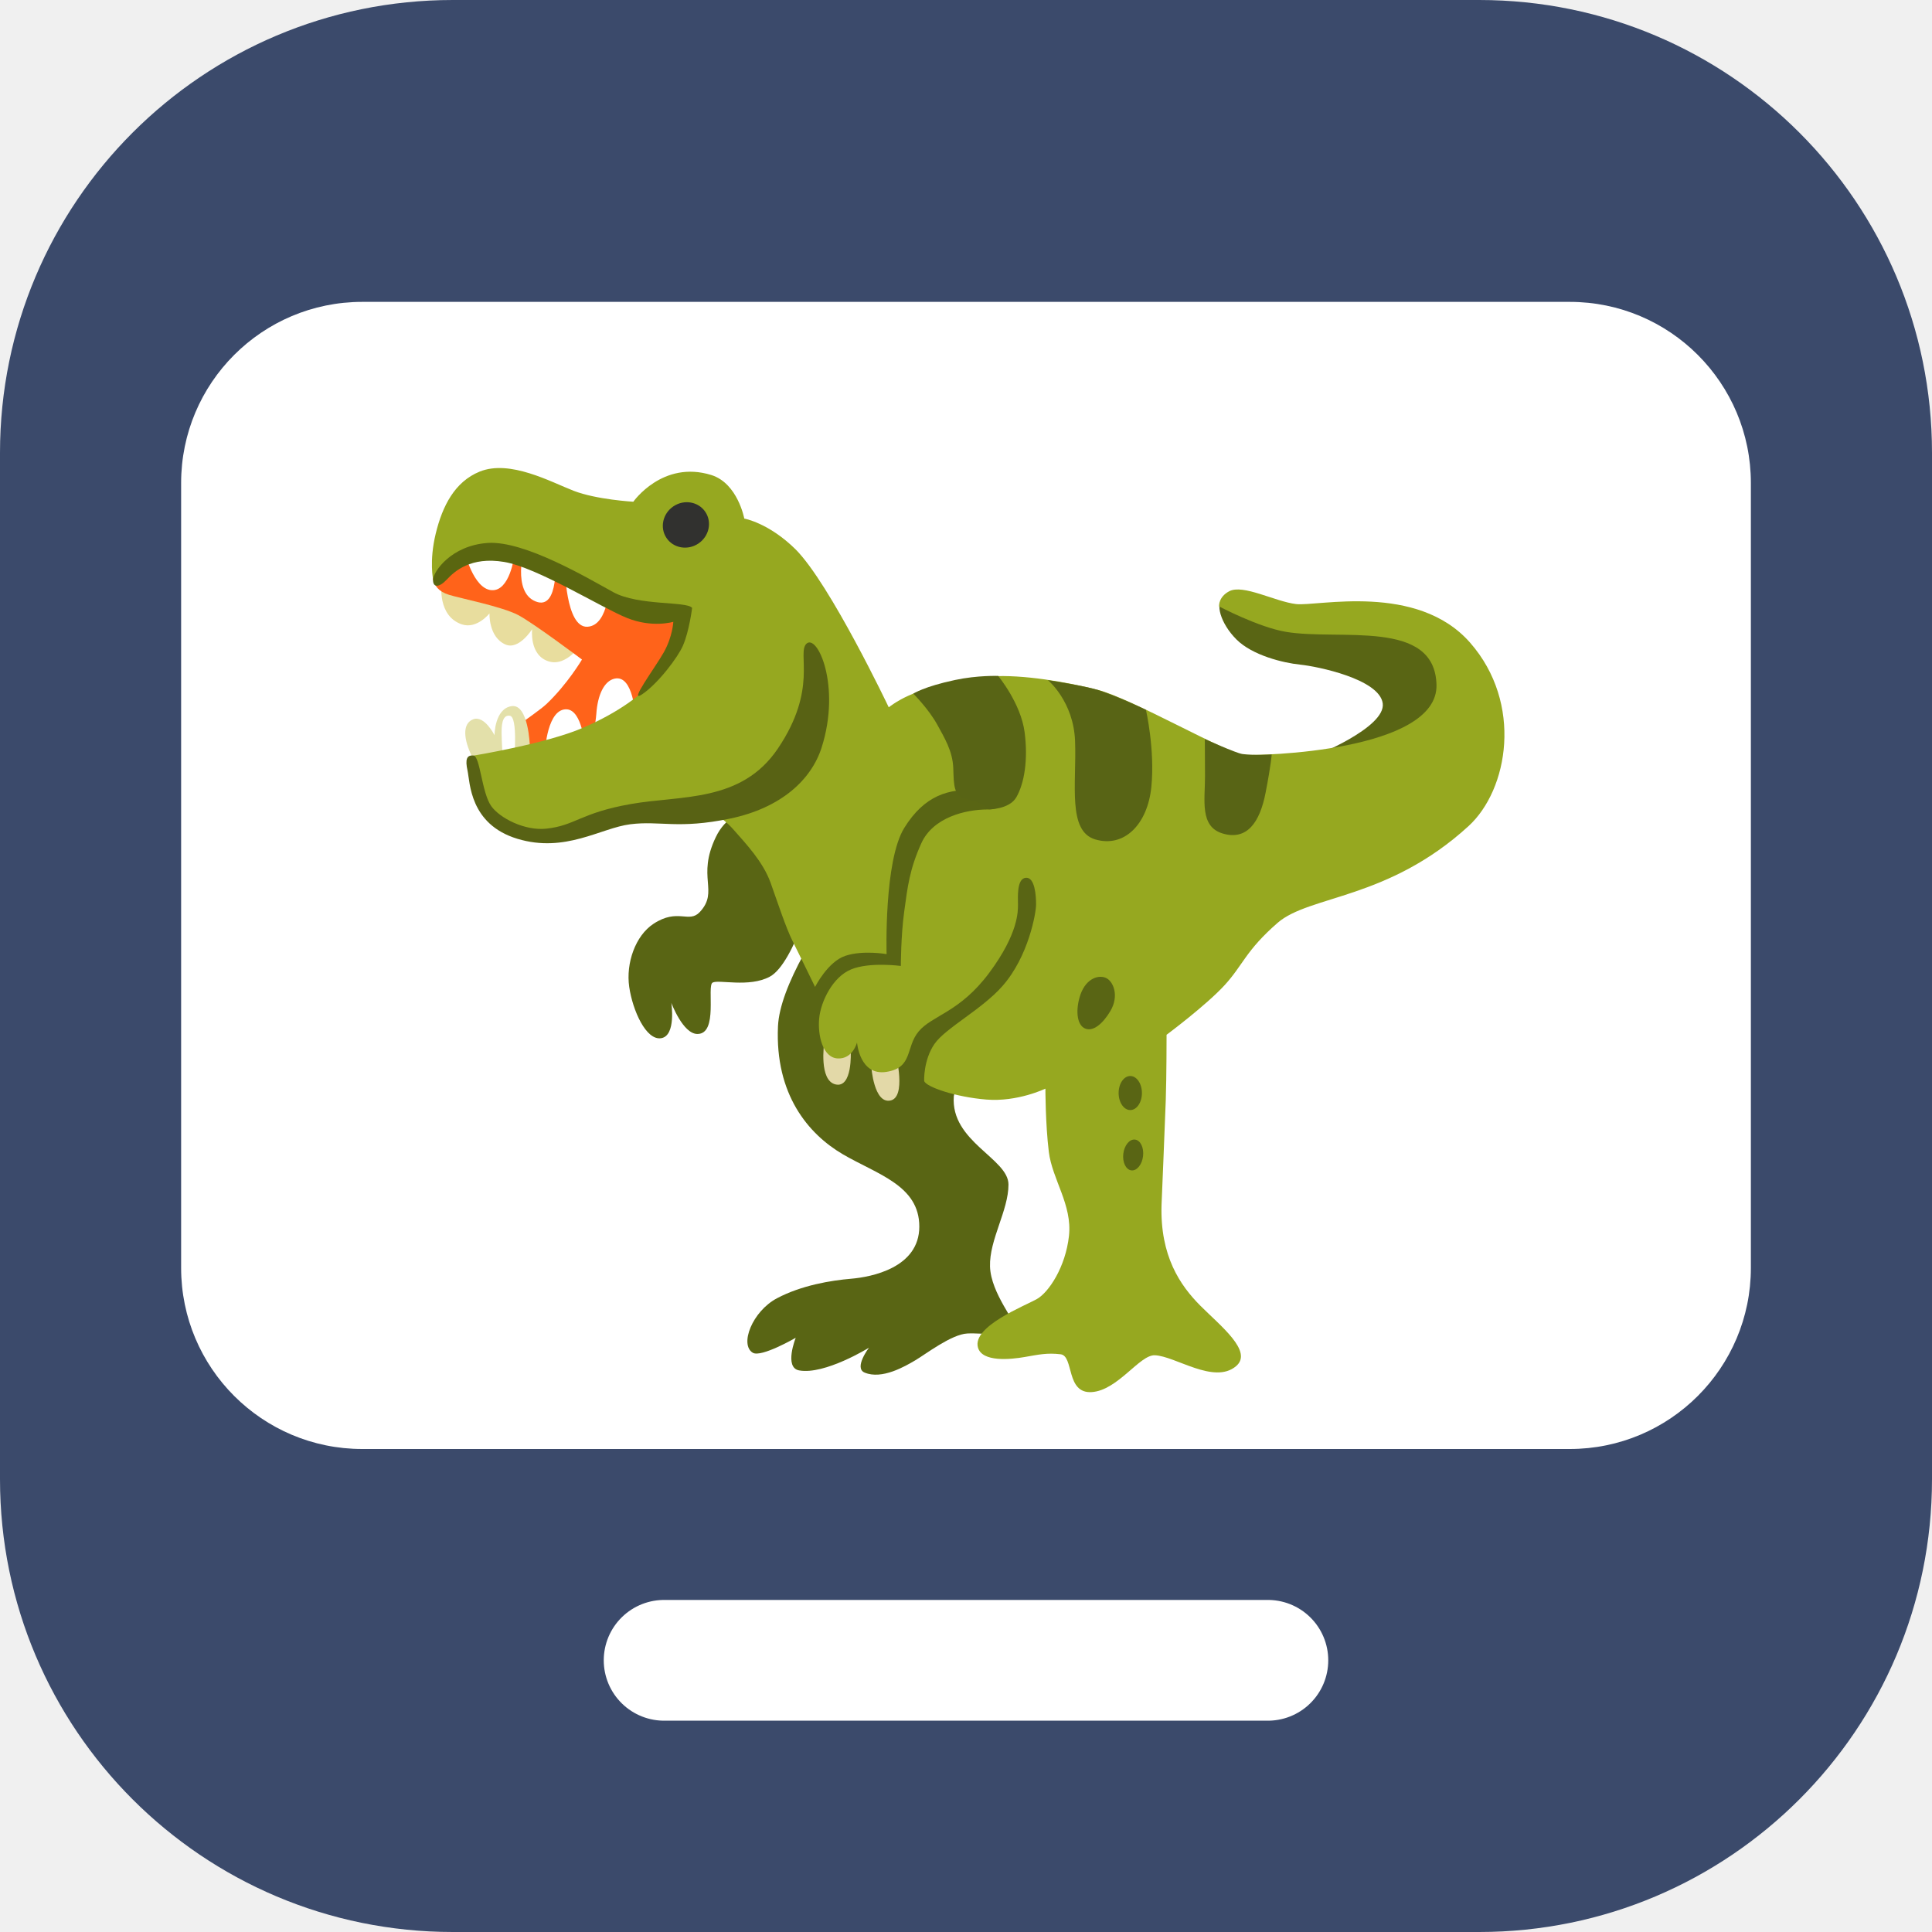
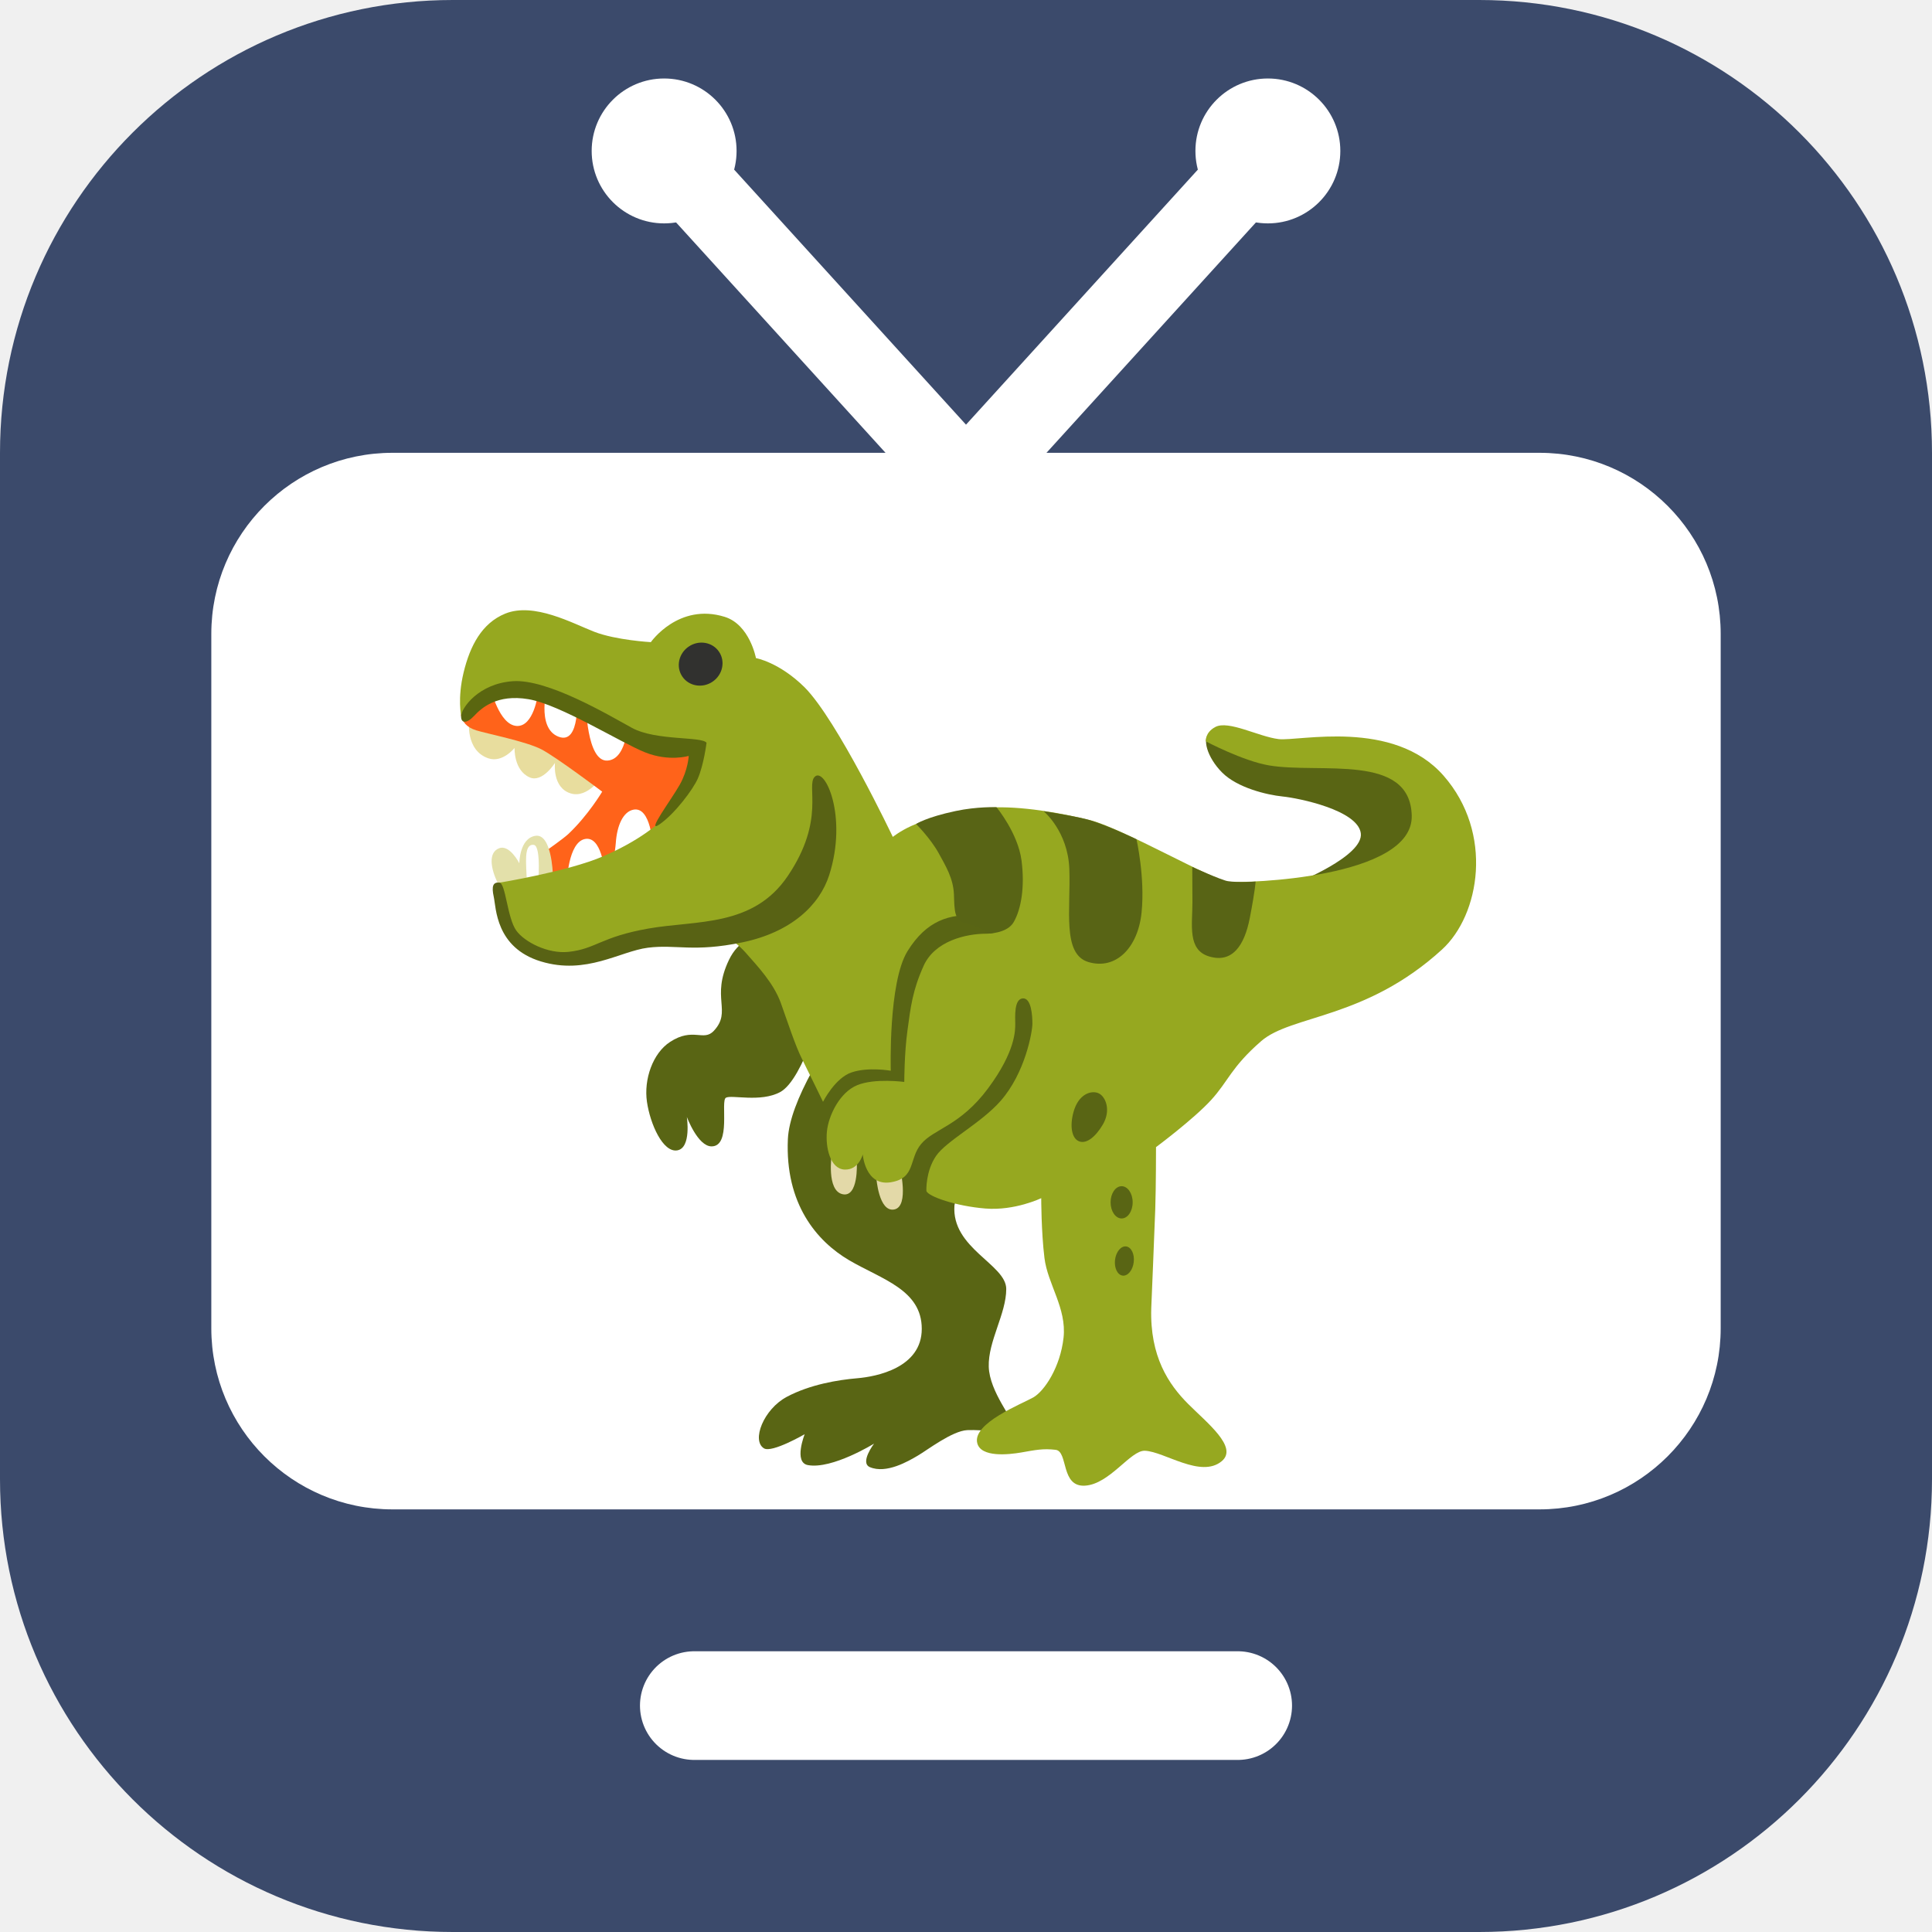
<svg xmlns="http://www.w3.org/2000/svg" viewBox="0 0 64 64">
  <rect width="64" height="64" rx="15" fill="#3B4A6B" />
-   <rect x="6" y="10" width="52" height="38" rx="6" fill="#fff" />
-   <svg x="13" y="10" width="38" height="38" viewBox="0 0 128 128">
+   <path d="M32 16L22 5M32 16L42 5" stroke="#fff" stroke-width="2.6" stroke-linecap="round" />
+   <circle cx="22" cy="5" r="2.4" fill="#fff" />
+   <circle cx="42" cy="5" r="2.4" fill="#fff" />
+   <rect x="7" y="15" width="50" height="35" rx="6" fill="#fff" />
+   <svg x="14" y="15" width="36" height="36" viewBox="0 0 128 128">
    <path style="fill:#E8DD9E;" d="M5.48,31.52l8.45,1.27l7.27,5.23c0,0-1.71,2.75-3.78,2.09c-2.18-0.69-1.83-3.59-1.83-3.59  s-1.48,2.37-2.98,1.71c-1.9-0.83-1.78-3.47-1.78-3.47s-1.42,1.8-3.1,1.22C5.01,35.04,5.48,31.52,5.48,31.52z" />
    <path style="fill:#FF631A;" d="M34.57,31l-22.24-4.88l-5.82,0.75c0,0-2.16,3.47-1.97,4.13c0.19,0.66,0.56,1.31,1.78,1.69  c1.22,0.38,5.91,1.31,7.7,2.25c1.78,0.94,7.13,4.97,7.13,4.97s-1.64,2.77-3.97,4.97c-1.11,1.05-7.11,5.07-7.11,5.07l8.92,1.88  l15.86-9.48L34.57,31z" />
    <path style="fill:#596514;" d="M43.49,56.91c0,0-5.26-1.69-7.41,2.82c-2.16,4.5,0.39,6.01-1.78,8.35c-1.22,1.31-2.44-0.47-5.16,1.31  c-2.04,1.33-3.1,4.41-2.72,7.04c0.38,2.63,1.88,6.01,3.57,5.73c1.69-0.28,1.13-3.94,1.13-3.94s1.29,3.47,2.91,3.47  c2.35,0,1.03-5.35,1.69-5.73c0.66-0.38,4.06,0.58,6.38-0.66c2.82-1.5,5.26-10.89,5.26-10.89L43.49,56.91z" />
    <path style="fill:#596514;" d="M60.29,53.25c0,0-16.87,18.75-17.27,27.59c-0.34,7.6,3.38,12.01,7.23,14.27  c3.85,2.25,8.54,3.47,8.54,8.07s-5.35,5.63-7.6,5.82c-2.25,0.19-5.54,0.73-8.28,2.18c-2.76,1.46-4.2,5.18-2.7,6.08  c0.94,0.56,4.79-1.67,4.79-1.67s-1.33,3.33,0.38,3.64c2.86,0.52,7.79-2.53,7.79-2.53s-1.71,2.25-0.49,2.77  c1.94,0.82,4.53-0.7,5.65-1.36c1.13-0.66,4.04-2.91,5.82-3c1.78-0.09,5.35,0.47,5.44-0.38c0.09-0.84-2.82-4.08-2.91-7.09  c-0.09-3,2.06-6.24,2.06-9.15c0-2.91-6.48-4.79-6.1-9.85c0.14-1.95,12.12-17.04,11.92-23.56C74.23,54.65,60.29,53.25,60.29,53.25z" />
    <path style="fill:#596514;" d="M102.8,50.71c0,0,8.07-3.19,7.7-5.91s-7.32-4.13-9.2-4.32c-1.88-0.19-5.35-1.03-7.13-2.82  c-1.78-1.78-2.44-4.13-1.41-4.6c1.03-0.47,5.35,1.6,5.35,1.6s11.36,0.47,12.95,0.75s12.11,5.82,8.35,11.07  C115.66,51.75,102.8,50.71,102.8,50.71z" />
    <path style="fill:#FFFFFF;" d="M8.03,27.81c0,0,0.99,4.22,3.03,4.36c2.04,0.14,2.53-3.8,2.53-3.8l1.13-0.99c0,0-1.41,5,1.27,6.05  c2.67,1.06,2.18-4.93,2.18-4.93l1.06,0.99c0,0,0.07,6.9,2.53,6.76c2.46-0.14,2.46-5.07,2.46-5.07l-6.97-7.04L8.03,27.81z" />
    <path style="fill:#E3D9A8;" d="M48.18,82.67c0,0-0.63,4.22,1.27,4.65s1.69-3.66,1.69-3.66L48.18,82.67z" />
    <path style="fill:#E3D9A8;" d="M53.44,85.39c0,0,0.28,4.08,2.11,3.73c1.83-0.35,0.63-5.07,0.63-5.07L53.44,85.39z" />
    <path style="fill:#FFFFFF;" d="M27.11,46.33c0,0-0.19-4.76-2.32-4.29c-1.17,0.26-1.9,1.83-2.04,3.94c-0.07,0.98-0.49,3.24-0.49,3.24  h-0.84c0,0-0.35-4.15-2.32-3.73c-1.97,0.42-2.11,5.07-2.11,5.07l5.21,1.06L27.11,46.33z" />
    <path style="fill:#E3E0AA;" d="M15.33,49.54c0,0-0.14-4.72-2.04-4.43s-1.9,3.24-1.9,3.24S10.26,46.09,9,46.58s-1.03,2.32-0.12,4.15  C9.75,52.49,15.33,49.54,15.33,49.54z" />
    <path style="fill:#FFFFFF;" d="M13.59,50.97c0,0,0.42-4.65-0.49-4.79c-0.92-0.14-0.92,1.27-0.92,1.97c0,0.7,0.14,3.03,0.14,3.03  L13.59,50.97z" />
    <path style="fill:#96A820;" d="M39.26,24.18c0,0-0.73-3.94-3.68-4.86c-5.44-1.69-8.7,2.98-8.7,2.98s-4.11-0.23-6.66-1.22  s-7.11-3.51-10.49-2.14c-2.77,1.13-4.15,3.82-4.9,6.92s-0.28,5.16-0.28,5.16s3.19-3.1,6.85-2.82c3.66,0.28,9.29,3.19,10.79,3.94  c1.5,0.75,9.95,3.19,9.95,3.19s-1.69,5.35-2.91,6.85c-1.22,1.5-3.85,3.57-7.98,5.35c-4.13,1.78-12.2,3.1-12.2,3.1  s0.56,6.57,2.82,7.6c2.25,1.03,6.29,1.88,9.29,0.56s13.8-2.25,13.8-2.25s1.69,0.75,3.1,2.35s3.28,3.57,4.13,5.91  c0.84,2.35,1.69,4.97,2.44,6.48c0.75,1.5,2.53,5.16,2.53,5.16s1.41-2.82,3.38-3.47c1.97-0.66,4.6-0.19,4.6-0.19  s-0.31-10.4,1.97-14.08c2.25-3.64,4.97-4.41,8.07-4.22c3.1,0.19,3.66,2.16,1.22,2.16s-6.08,0.87-7.39,3.78s-1.53,4.86-1.9,7.58  c-0.38,2.72-0.38,6.1-0.38,6.1s-3.47-0.47-5.54,0.38c-2.06,0.84-3.38,3.57-3.57,5.44c-0.19,1.88,0.38,4.41,2.06,4.5  c1.69,0.09,2.16-1.78,2.16-1.78s0.28,3.75,3.28,3.28c3-0.47,2.11-2.75,3.61-4.53s4.58-2.11,7.86-6.52c3.28-4.41,3.21-6.9,3.21-7.65  s-0.16-2.86,0.87-2.96c1.03-0.09,1.15,2.04,1.15,2.98s-0.84,5.8-3.75,9.1c-2.32,2.64-6.38,4.69-7.6,6.48s-1.15,4.06-1.13,4.13  c0.21,0.64,3.47,1.78,6.95,2.06c3.47,0.28,6.57-1.22,6.57-1.22s0,3.94,0.38,7.04c0.38,3.1,2.63,5.91,2.25,9.39  c-0.38,3.47-2.25,6.29-3.57,7.04c-1.31,0.75-7.22,3.04-6.59,5.4c0.45,1.69,3.69,1.34,5.19,1.08c1.62-0.28,2.53-0.49,4.04-0.31  c1.5,0.19,0.56,4.41,3.47,4.22c2.91-0.19,5.35-4.18,7.04-4.11c2.3,0.09,6.6,3.29,9.06,1.22c1.95-1.64-1.74-4.5-3.99-6.76  s-4.5-5.54-4.32-11.26c0,0,0.38-9.01,0.47-11.64c0.09-2.63,0.09-7.32,0.09-7.32s4.41-3.28,6.48-5.54c2.06-2.25,2.35-3.85,5.91-6.95  c3.57-3.1,12.29-2.56,21.3-10.79c4.45-4.07,6.1-13.7,0.19-20.46c-5.91-6.76-17.08-4.04-19.43-4.32c-2.35-0.28-5.91-2.25-7.46-1.43  c-1.23,0.65-1.13,1.69-1.13,1.69s4.38,2.32,7.46,2.84c6.03,1.01,16.61-1.5,16.8,5.91s-19.71,7.98-21.59,7.79  c-1.88-0.19-12.37-6.24-16.21-7.23c-3.41-0.87-8.35-1.73-11.94-1.5c-3.75,0.23-6.5,0.94-9.2,2.16c-1.31,0.59-2.18,1.29-2.18,1.29  s-6.54-13.76-10.39-17.62C41.98,24.65,39.26,24.18,39.26,24.18z" />
    <path style="fill:#5A6610;" d="M33.44,34.15c-0.56-0.77-5.98-0.21-8.8-1.76c-2.82-1.55-9.92-5.77-14.01-5.49  c-4.08,0.28-6.08,3.21-6.1,4.11c-0.02,0.89,0.68,0.89,1.53-0.02s2.67-2.6,6.41-1.97c3.73,0.63,10.91,5.14,13.73,6.26  c2.82,1.13,5.14,0.42,5.14,0.42s-0.07,1.64-1.06,3.4c-0.99,1.76-4.01,5.77-2.42,4.69c1.83-1.24,4.01-4.17,4.55-5.42  C33.12,36.75,33.44,34.15,33.44,34.15z" />
    <ellipse transform="matrix(0.8308 -0.5565 0.5565 0.8308 -8.313 22.4355)" style="fill:#31312F;" cx="32.75" cy="24.89" rx="2.61" ry="2.5" />
    <path style="fill:#586214;" d="M46.18,38.16c1.21-1.21,3.91,4.67,1.71,11.57c-1.13,3.54-4.46,6.73-10.23,7.93s-7.81,0.21-11.12,0.63  s-7.25,3.24-12.6,1.62s-5.28-6.34-5.56-7.6c-0.28-1.27-0.09-1.76,0.66-1.69s0.92,4.16,1.99,5.65c0.96,1.34,3.73,2.77,6.15,2.51  c3.24-0.35,3.8-1.76,9.43-2.75c5.63-0.99,12.32-0.14,16.4-6.19C47.5,43.19,45.13,39.22,46.18,38.16z" />
    <path style="fill:#586415;" d="M70.54,48.02c0.4,3.08-0.03,5.7-0.92,7.25c-0.77,1.36-3.07,1.36-3.07,1.36s-0.87-0.87-2.42-1.15  c-1.55-0.28-1.48-1.55-1.55-3.45s-0.97-3.36-1.79-4.86c-0.99-1.79-2.67-3.45-2.67-3.45s1.17-0.79,4.66-1.53  c2.54-0.54,4.81-0.45,4.81-0.45S70.12,44.78,70.54,48.02z" />
    <path style="fill:#586415;" d="M73.14,42.21c0,0,2.86,2.35,3.03,6.79c0.18,4.79-0.87,10.05,2.25,10.98  c3.24,0.96,5.84-1.69,6.26-5.84c0.42-4.15-0.6-8.62-0.6-8.62s-2.96-1.44-5.38-2.22C77.34,42.86,73.14,42.21,73.14,42.21z" />
    <path style="fill:#586415;" d="M92.64,59.32c2.71,0.81,4.15-1.24,4.79-4.55s0.68-4.27,0.68-4.27s-2.04,0.14-3.28-0.05  c-0.76-0.12-4.18-1.67-4.18-1.67s0.02,3.09,0.02,4.15C90.67,55.62,90.06,58.55,92.64,59.32z" />
    <path style="fill:#596514;" d="M80.11,79.13c-0.86,1.45-1.93,2.31-2.8,1.96c-0.87-0.34-1.1-1.82-0.65-3.44  c0.57-2.09,2.03-2.58,2.9-2.24C80.43,75.75,81.13,77.41,80.11,79.13z" />
    <ellipse transform="matrix(0.1171 -0.9931 0.9931 0.1171 -21.5582 166.1349)" style="fill:#596514;" cx="82.66" cy="95.19" rx="1.73" ry="1.11" />
    <ellipse style="fill:#596514;" cx="82.33" cy="88.28" rx="1.3" ry="1.9" />
  </svg>
-   <path d="M22 55h20" stroke="#fff" stroke-width="4" stroke-linecap="round" />
+   <path d="M23 56.5h18" stroke="#fff" stroke-width="3.6" stroke-linecap="round" />
</svg>
